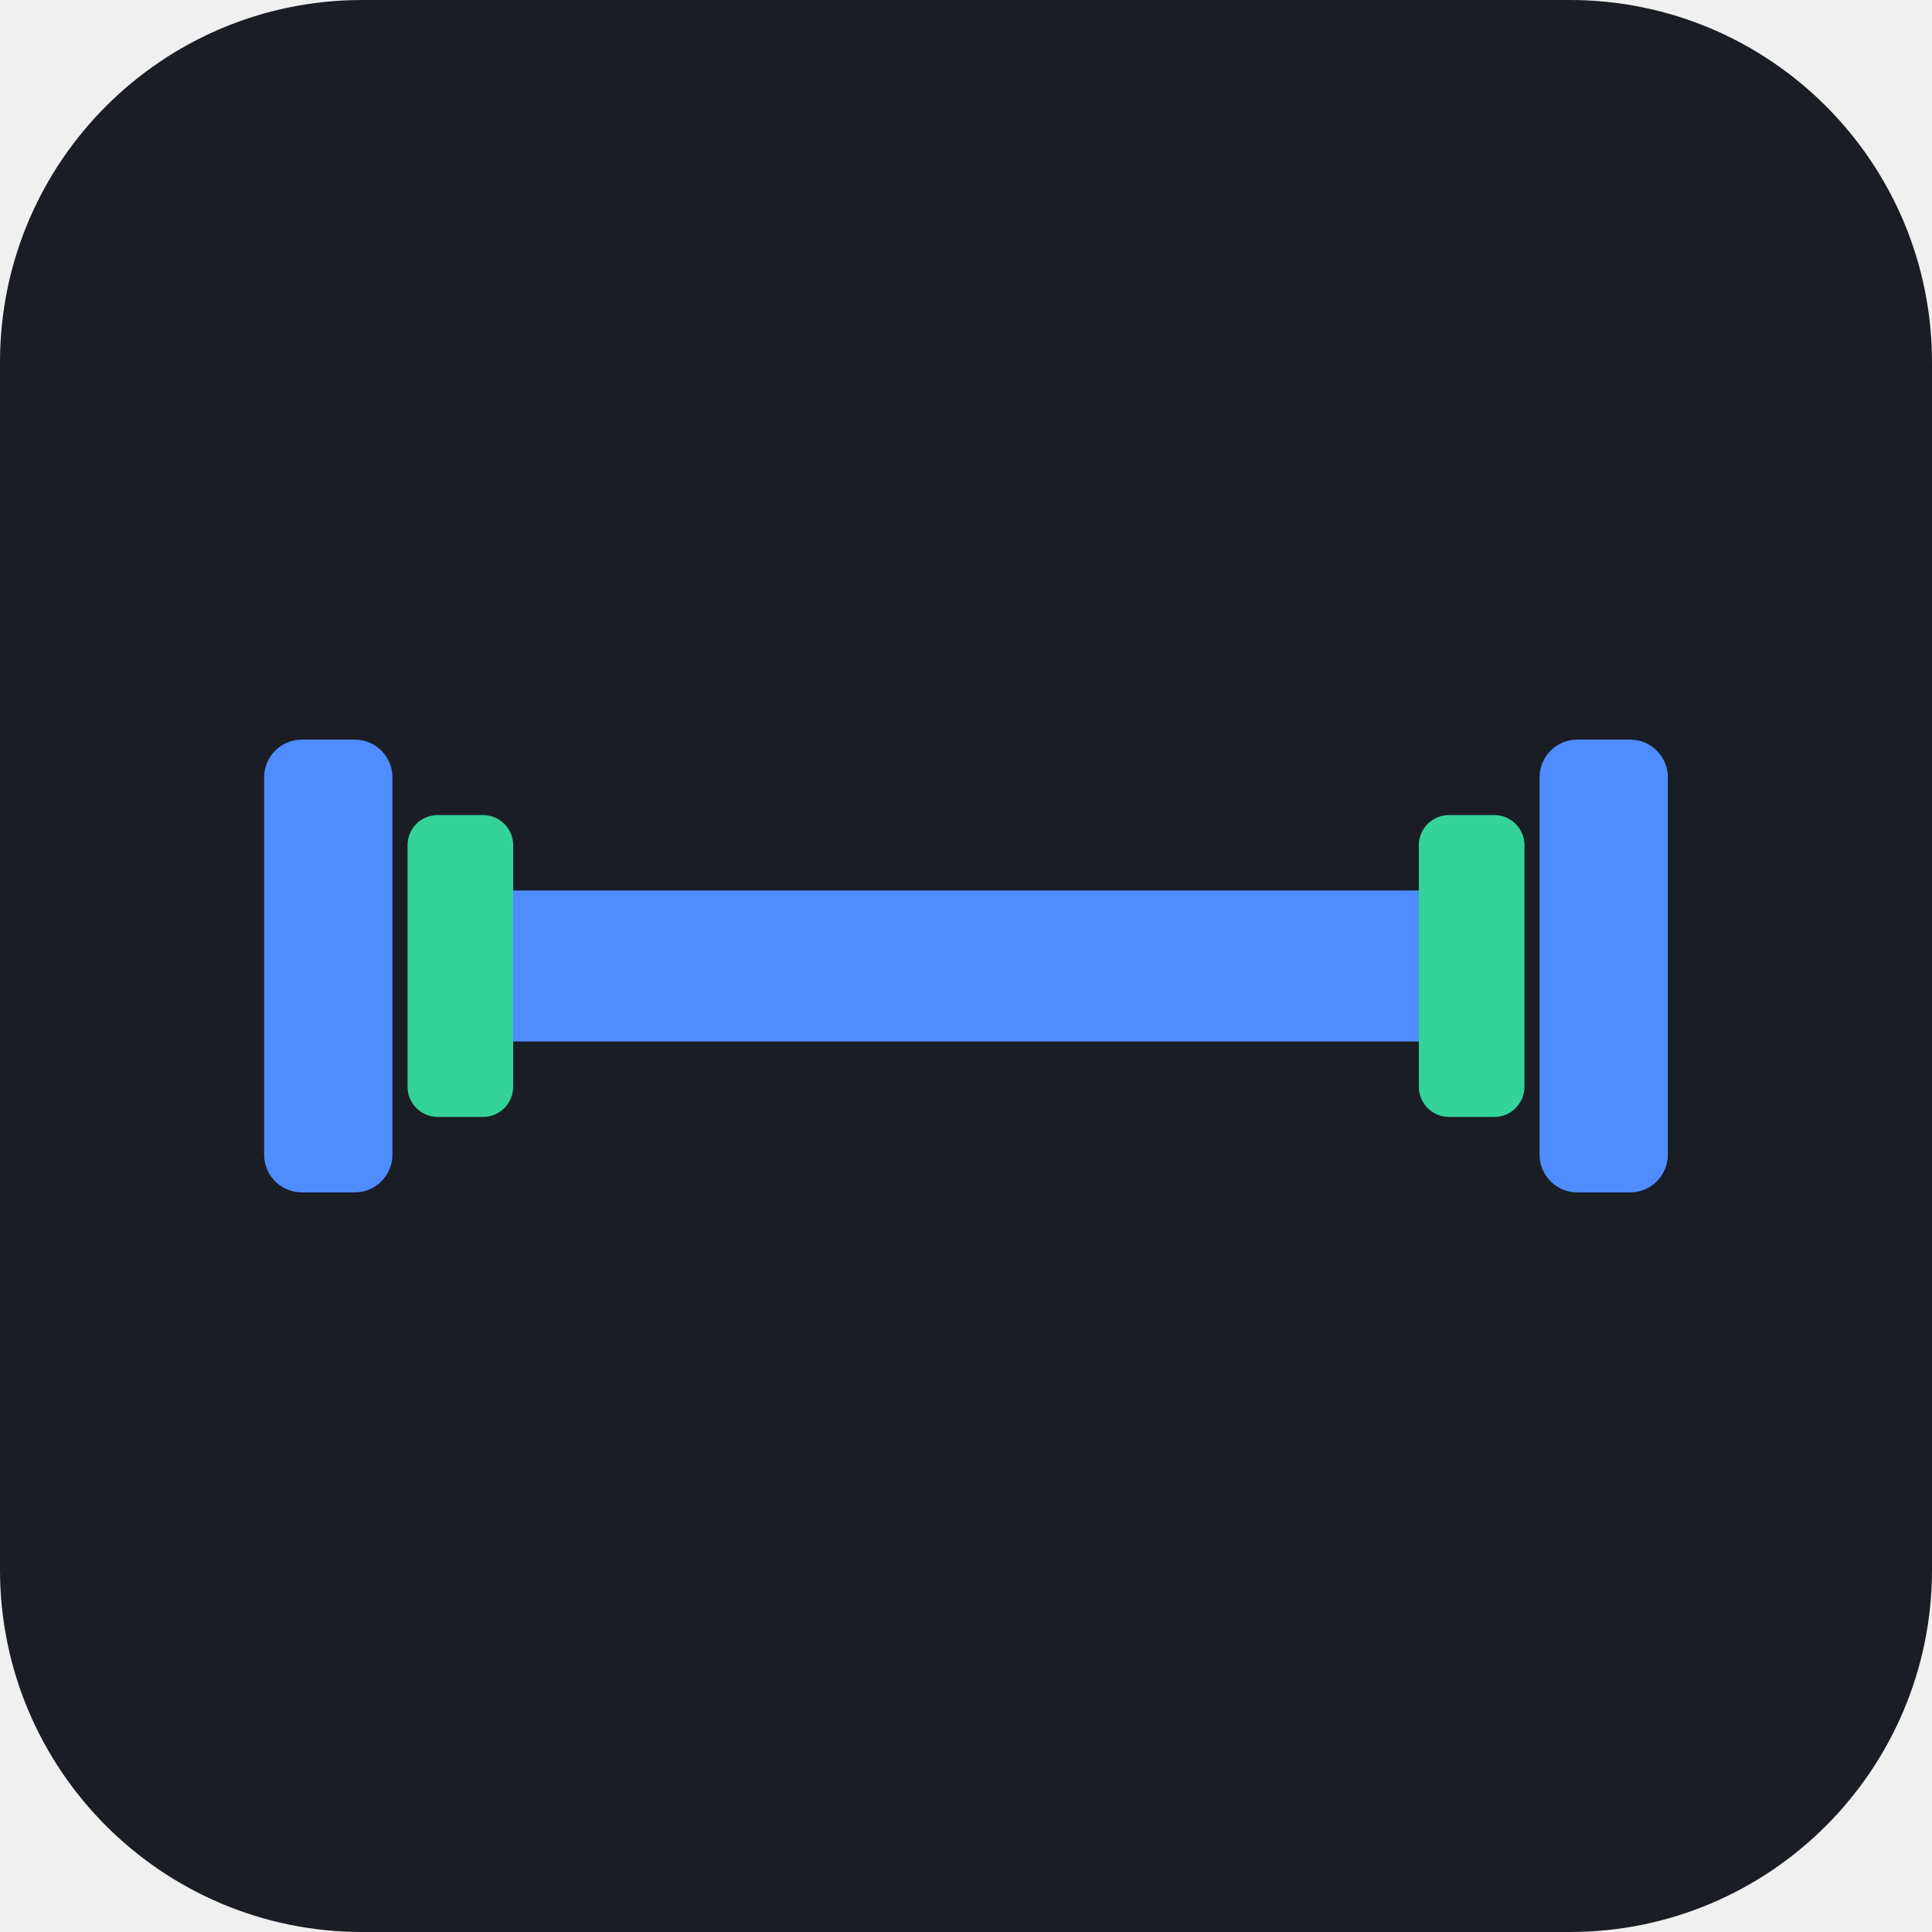
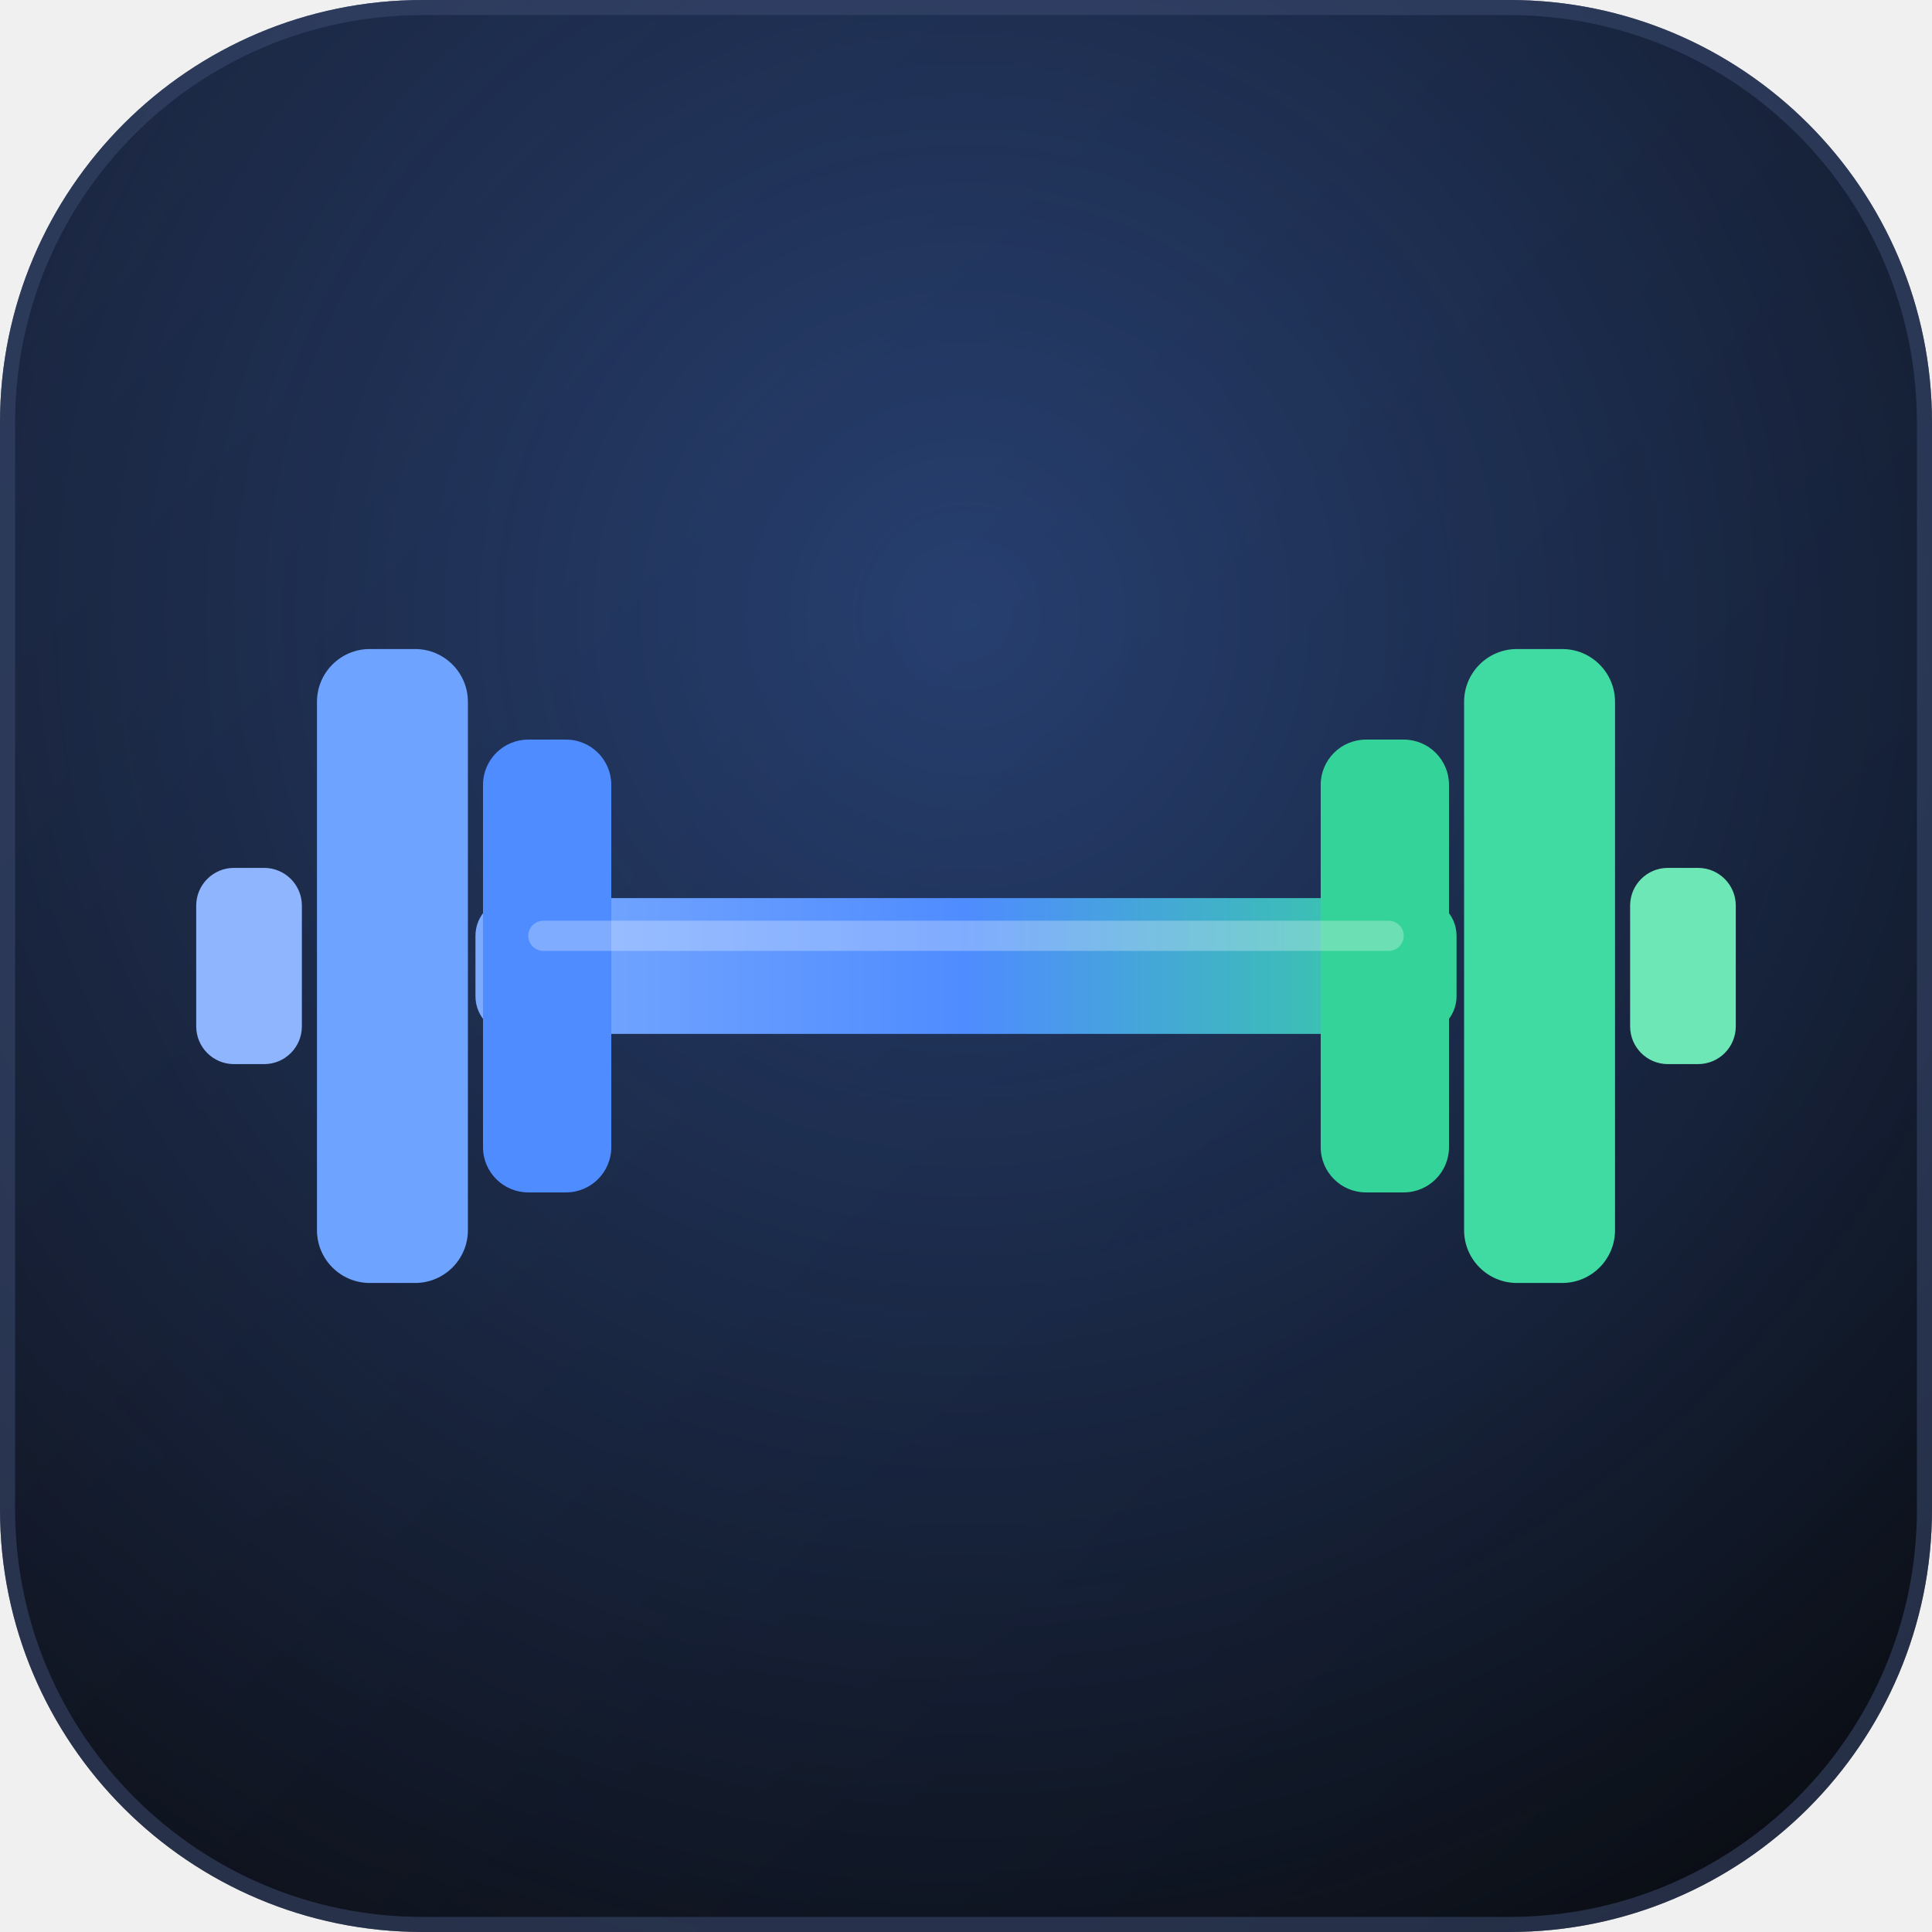
<svg xmlns="http://www.w3.org/2000/svg" viewBox="0 0 512 512">
-   <rect width="512" height="512" rx="96" fill="#1a1d24" />
-   <g fill="#4f8cff">
-     <rect x="120" y="236" width="272" height="40" rx="8" />
-     <rect x="70" y="196" width="34" height="120" rx="10" />
-     <rect x="108" y="216" width="28" height="80" rx="8" fill="#34d399" />
-     <rect x="408" y="196" width="34" height="120" rx="10" />
-     <rect x="376" y="216" width="28" height="80" rx="8" fill="#34d399" />
-   </g>
+   <defs>
+     <linearGradient id="bg" x1="0" y1="0" x2="1" y2="1">
+       <stop offset="0" stop-color="#151b2c" />
+       <stop offset="1" stop-color="#0a0d13" />
+     </linearGradient>
+     <linearGradient id="bar" x1="0" y1="0" x2="1" y2="0">
+       <stop offset="0" stop-color="#7cabff" />
+       <stop offset="0.5" stop-color="#4f8cff" />
+       <stop offset="1" stop-color="#34d399" />
+     </linearGradient>
+     <radialGradient id="glow" cx="0.5" cy="0.32" r="0.75">
+       <stop offset="0" stop-color="#4f8cff" stop-opacity="0.35" />
+       <stop offset="1" stop-color="#4f8cff" stop-opacity="0" />
+     </radialGradient>
+   </defs>
+   <rect width="512" height="512" rx="112" fill="url(#bg)" />
+   <rect width="512" height="512" rx="112" fill="url(#glow)" />
+   <rect x="2" y="2" width="508" height="508" rx="110" fill="none" stroke="#3a4a6e" stroke-opacity="0.55" stroke-width="4" />
+   <rect x="126" y="238" width="260" height="36" rx="10" fill="url(#bar)" />
+   <rect x="128" y="196" width="34" height="120" rx="12" fill="#4f8cff" />
+   <rect x="350" y="196" width="34" height="120" rx="12" fill="#34d399" />
+   <rect x="84" y="172" width="40" height="168" rx="14" fill="#6ea4ff" />
+   <rect x="388" y="172" width="40" height="168" rx="14" fill="#3fdba2" />
+   <rect x="52" y="230" width="28" height="52" rx="10" fill="#8fb5ff" />
+   <rect x="432" y="230" width="28" height="52" rx="10" fill="#6ee7b7" />
+   <rect x="140" y="244" width="232" height="8" rx="4" fill="#ffffff" fill-opacity="0.28" />
</svg>
